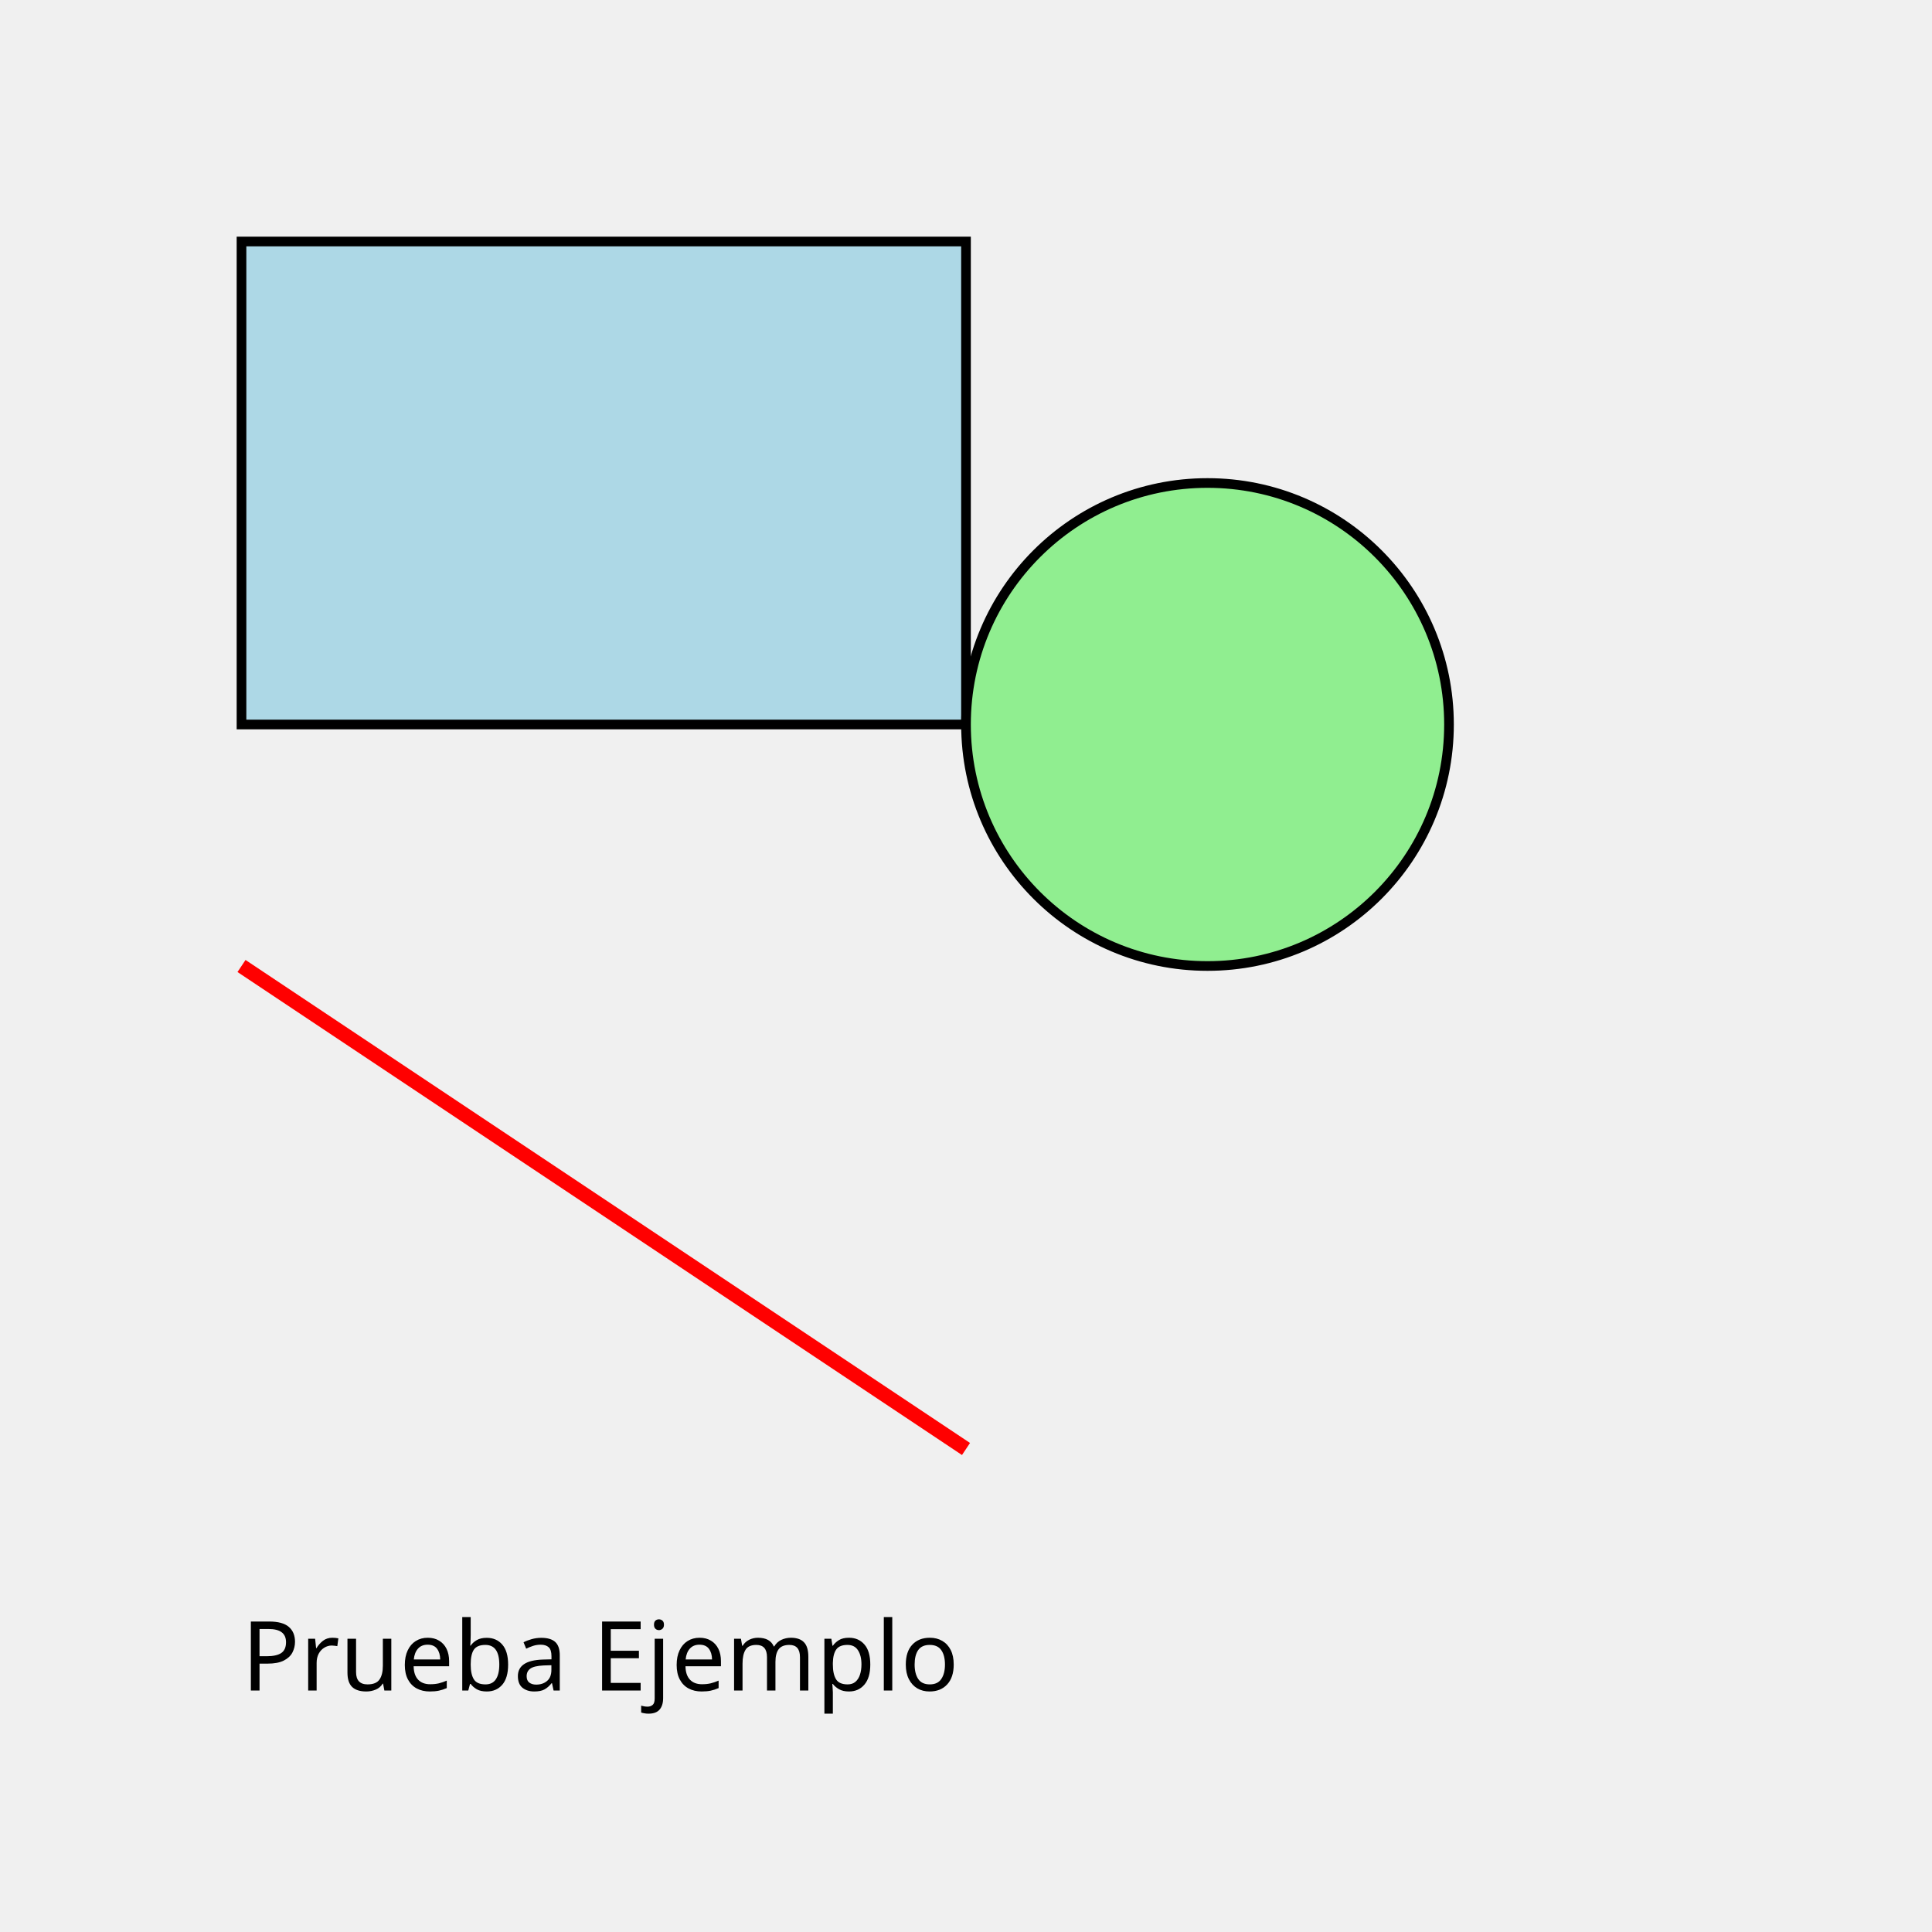
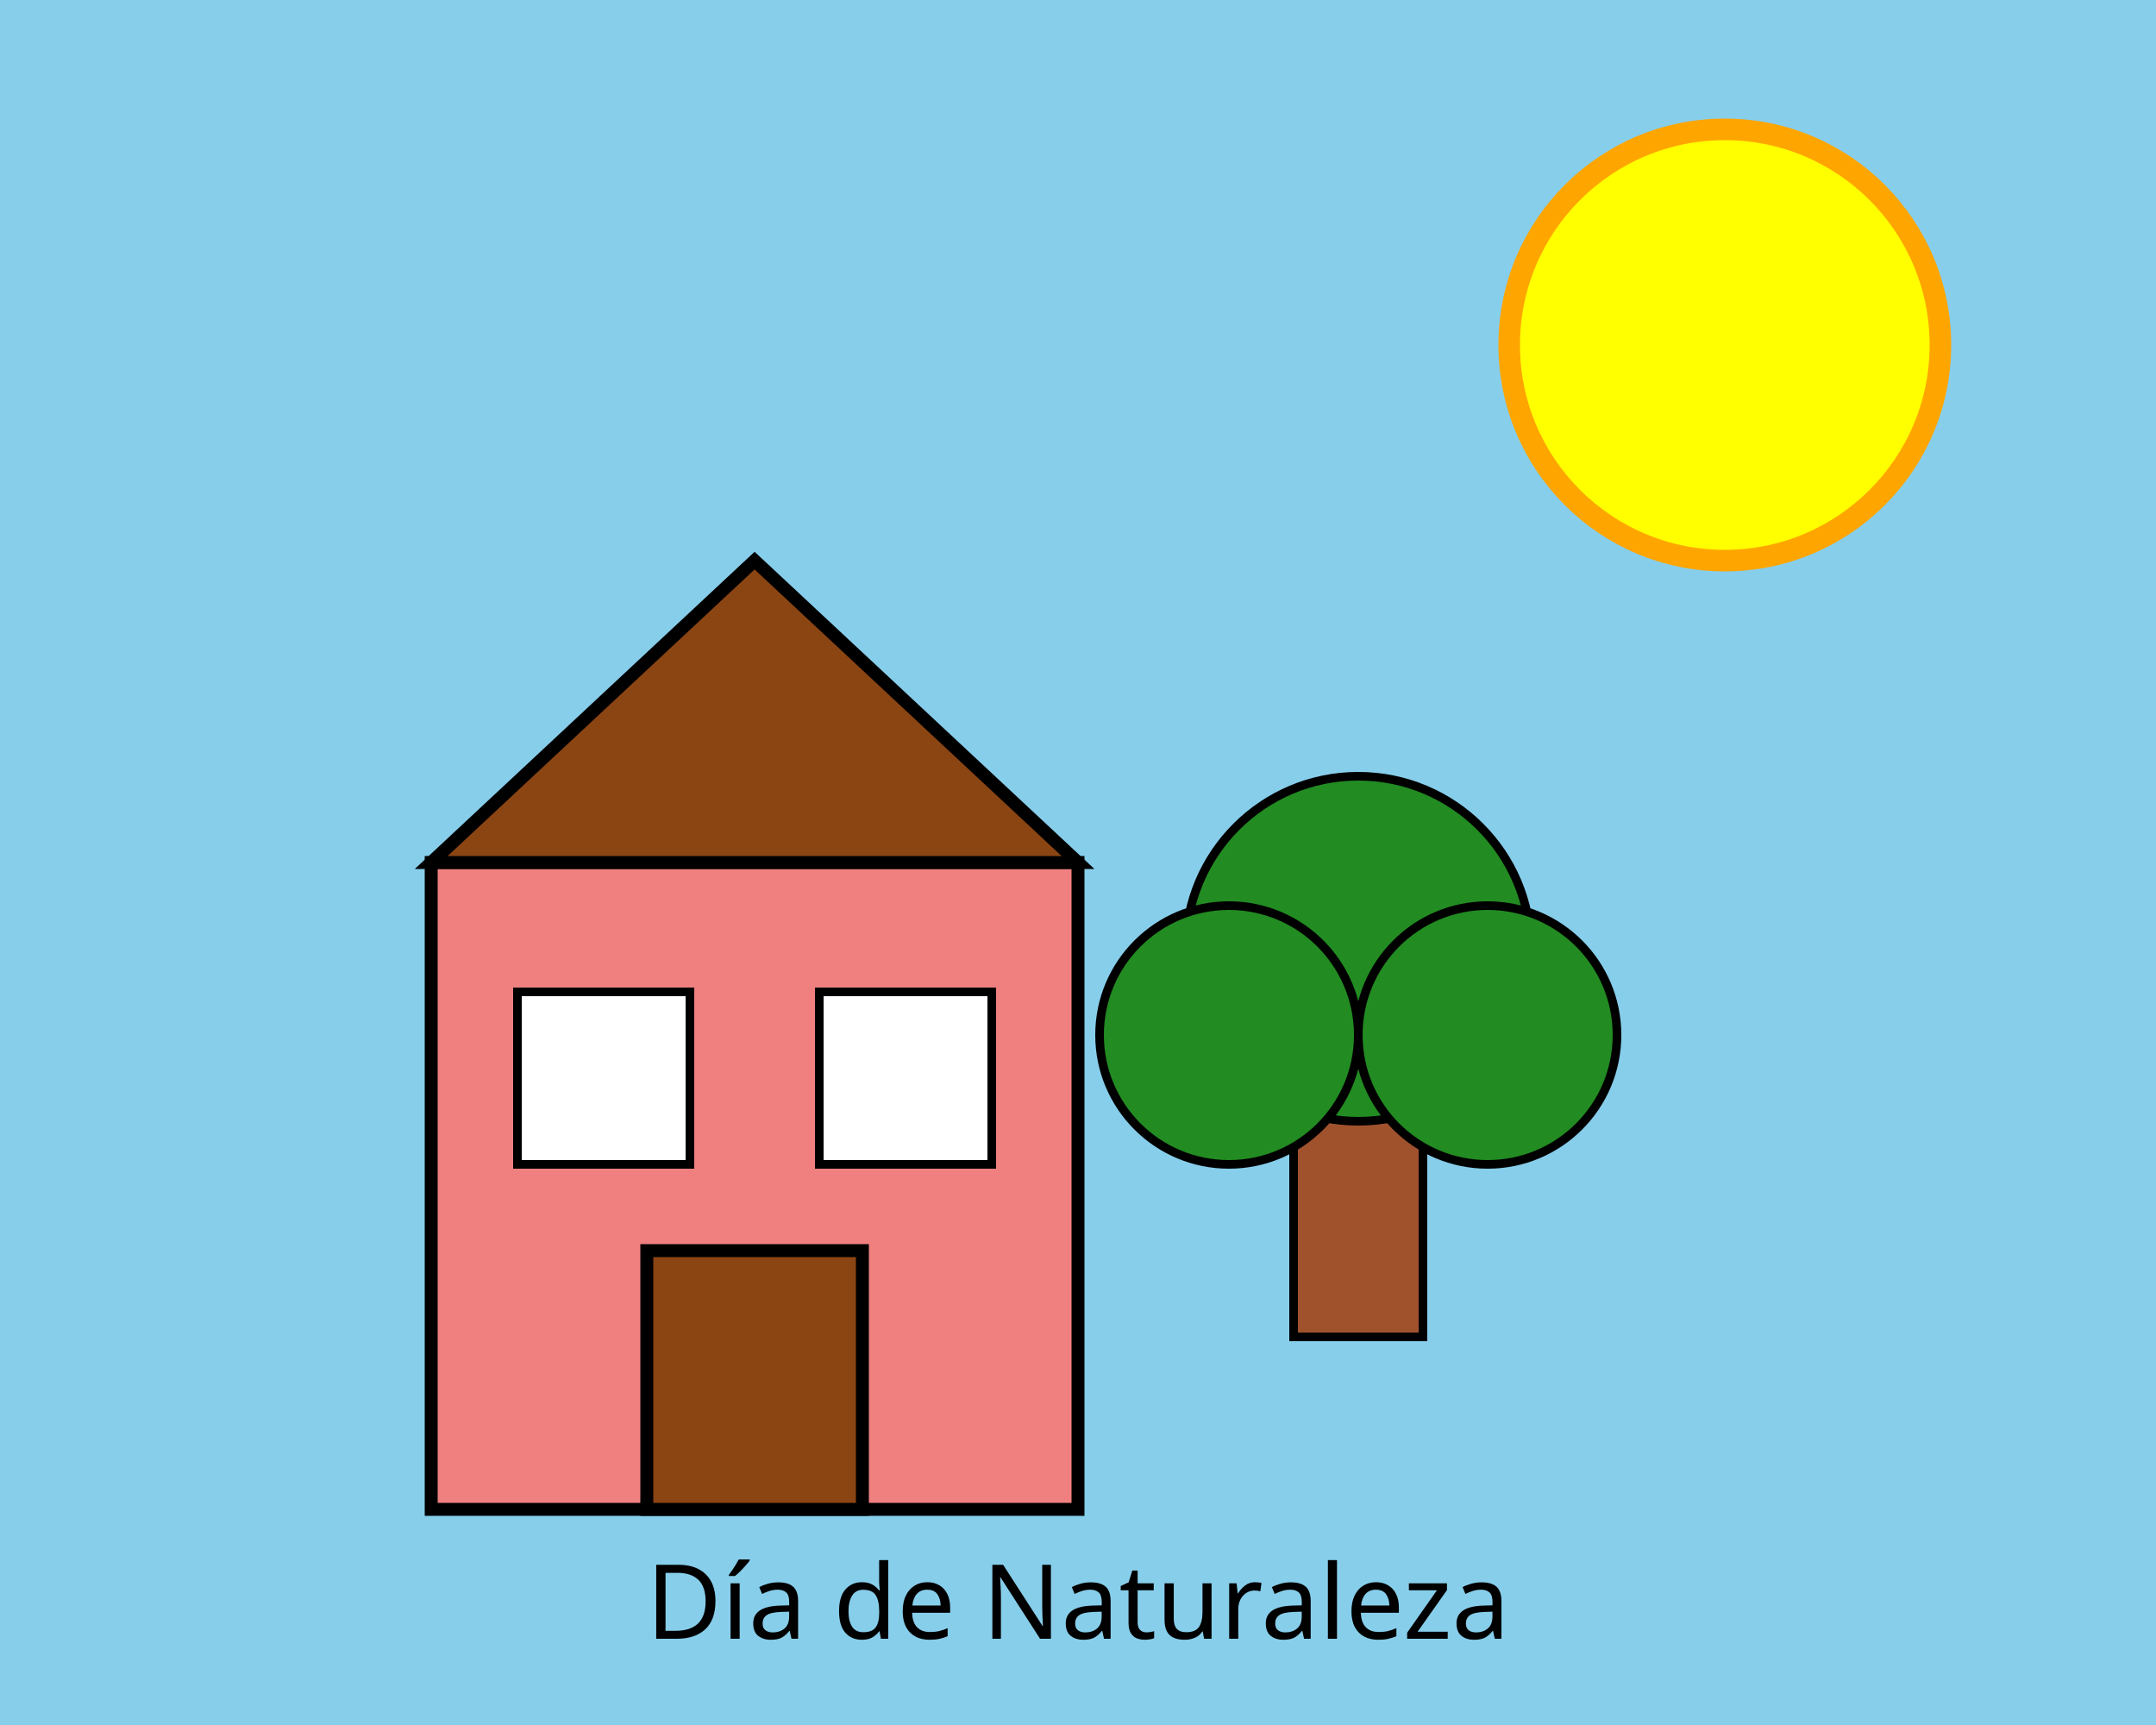
- <svg xmlns="http://www.w3.org/2000/svg" width="400" height="400">
-   <rect x="50" y="50" width="150" height="100" fill="lightblue" stroke="black" stroke-width="2" />
-   <circle cx="250" cy="150" r="50" fill="lightgreen" stroke="black" stroke-width="2" />
-   <line x1="50" y1="200" x2="200" y2="300" stroke="red" stroke-width="3" />
-   <text x="50" y="350" font-family="Verdana" font-size="20" fill="black">Prueba Ejemplo </text>
+ <svg xmlns="http://www.w3.org/2000/svg" width="500" height="400">
+   <rect x="0" y="0" width="500" height="400" fill="skyblue" />
+   <circle cx="400" cy="80" r="50" fill="yellow" stroke="orange" stroke-width="5" />
+   <g transform="translate(100, 200)">
+     <rect x="0" y="0" width="150" height="150" fill="lightcoral" stroke="black" stroke-width="3" />
+     <polygon points="0,0 75,-70 150,0" fill="saddlebrown" stroke="black" stroke-width="3" />
+     <rect x="20" y="30" width="40" height="40" fill="white" stroke="black" stroke-width="2" />
+     <rect x="90" y="30" width="40" height="40" fill="white" stroke="black" stroke-width="2" />
+     <rect x="50" y="90" width="50" height="60" fill="saddlebrown" stroke="black" stroke-width="3" />
+   </g>
+   <g transform="translate(300, 250)">
+     <rect x="0" y="0" width="30" height="60" fill="sienna" stroke="black" stroke-width="2" />
+     <circle cx="15" cy="-30" r="40" fill="forestgreen" stroke="black" stroke-width="2" />
+     <circle cx="-15" cy="-10" r="30" fill="forestgreen" stroke="black" stroke-width="2" />
+     <circle cx="45" cy="-10" r="30" fill="forestgreen" stroke="black" stroke-width="2" />
+   </g>
+   <text x="250" y="380" font-family="Verdana" font-size="24" fill="black" text-anchor="middle">Día de Naturaleza</text>
</svg>
